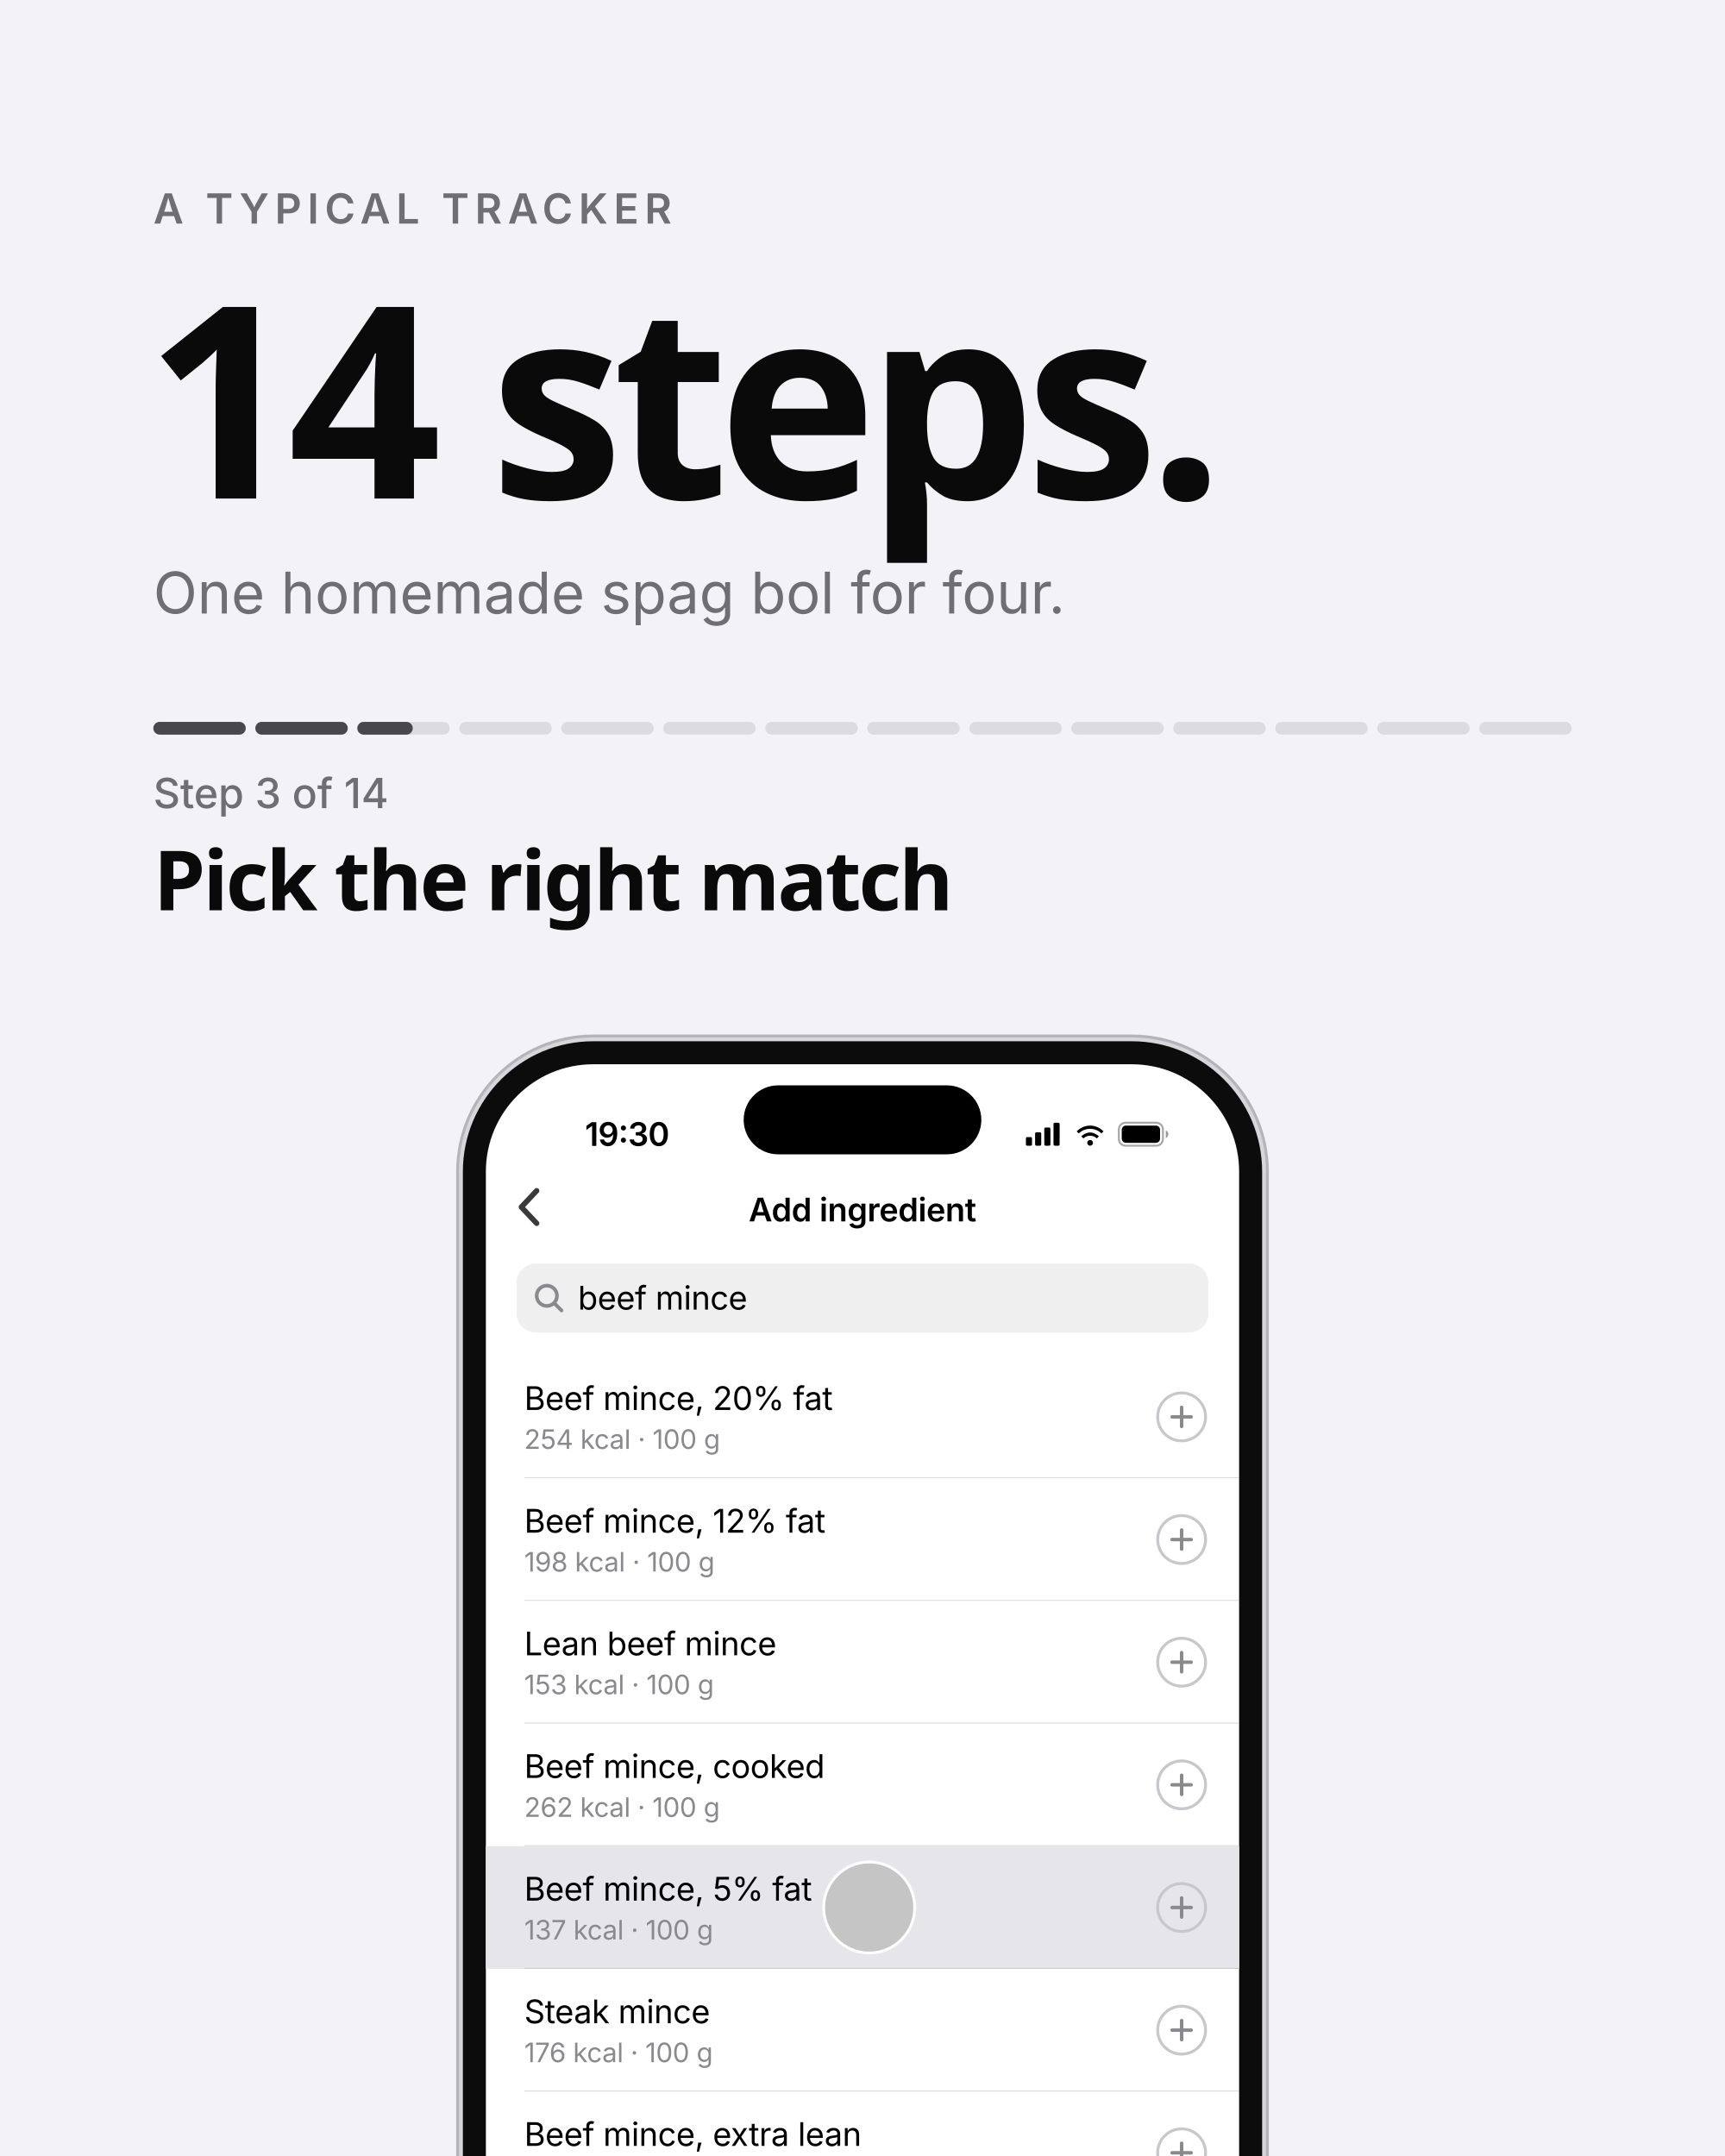
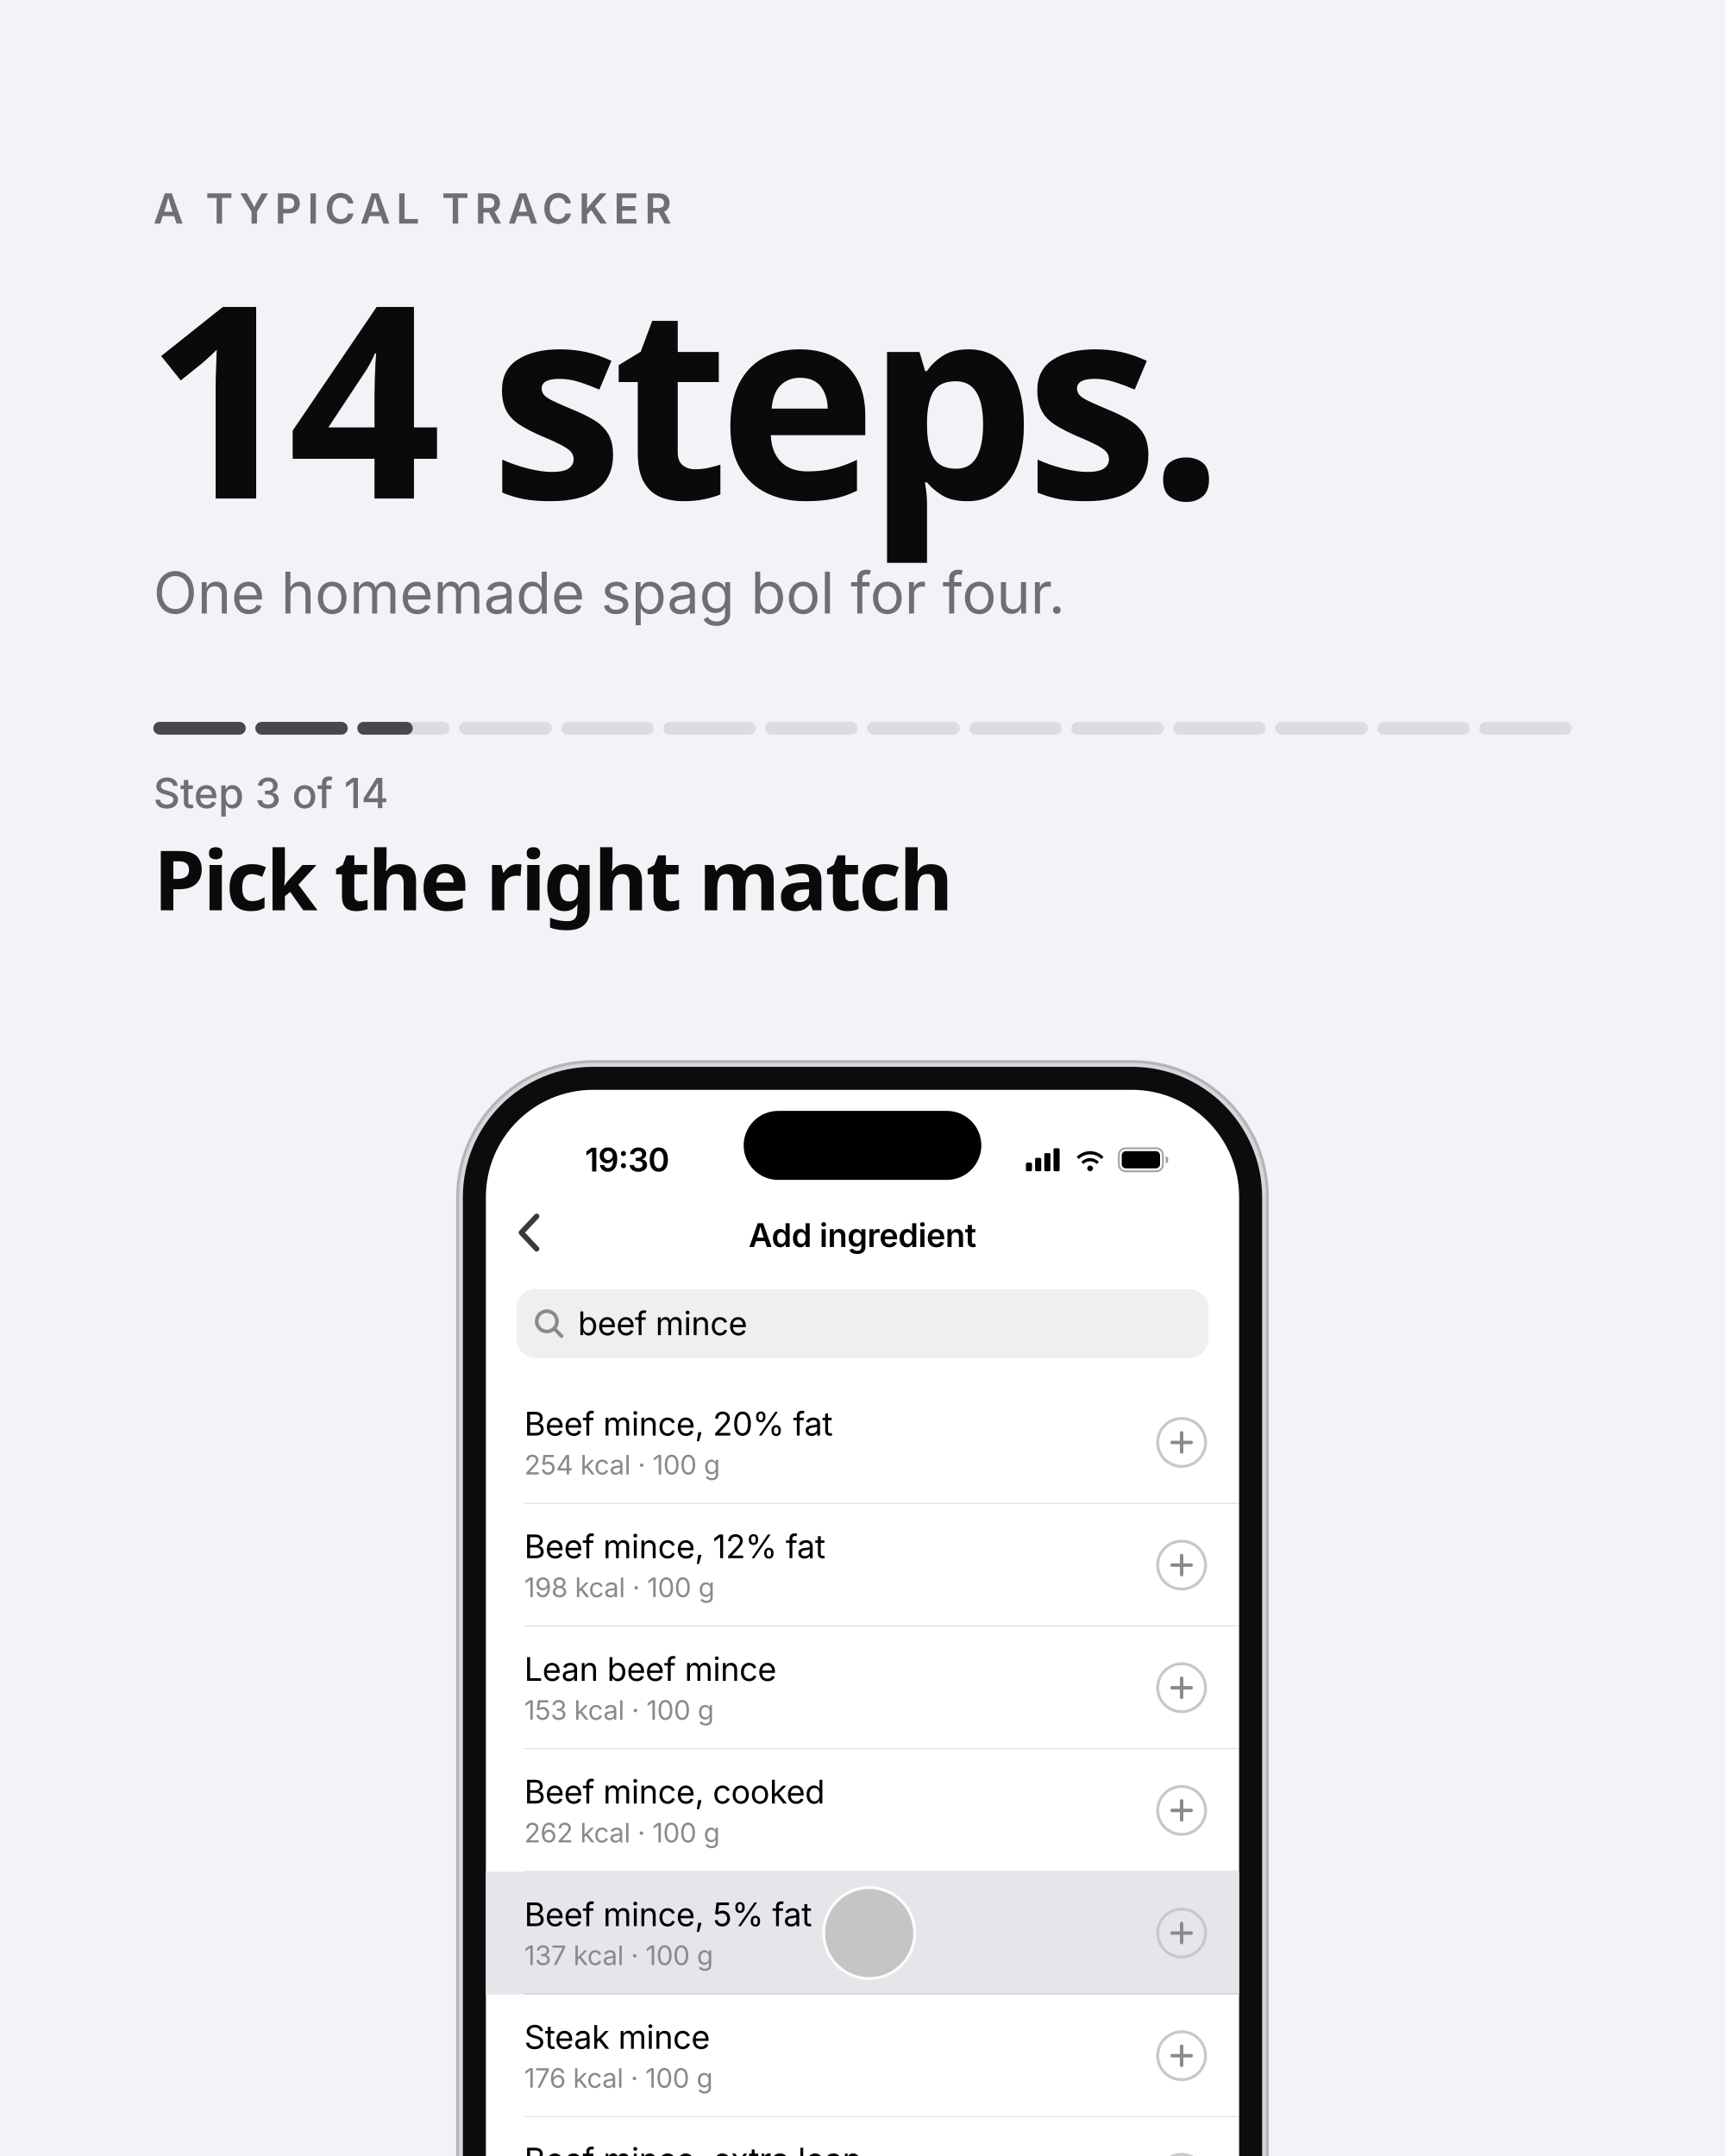
<svg xmlns="http://www.w3.org/2000/svg" width="1080" height="1350" viewBox="0 0 1080 1350" fill="none">
  <defs>
    <clipPath id="typical-phone-screen-clip">
      <rect x="12" y="12" width="393" height="852" rx="56" fill="#fff" />
    </clipPath>
    <clipPath id="slide-clip">
      <rect width="1080" height="1350" fill="#fff" />
    </clipPath>
  </defs>
  <rect id="background" width="1080" height="1350" fill="#f2f2f7" />
  <g id="slide-content" clip-path="url(#slide-clip)">
    <text id="eyebrow" fill="#6e6e73" font-family="Inter" font-size="26" font-weight="600" letter-spacing="0.14em" xml:space="preserve">
      <tspan x="96" y="140">A TYPICAL TRACKER</tspan>
    </text>
    <text id="headline" fill="#0a0a0a" font-family="Inter Tight" font-size="168" font-weight="600" letter-spacing="-0.04em" xml:space="preserve">
      <tspan x="91" y="312.14">14 steps.</tspan>
    </text>
    <text id="body" fill="#6e6e73" font-family="Inter" font-size="36" font-weight="400" xml:space="preserve">
      <tspan x="96" y="384.14">One homemade spag bol for four.</tspan>
    </text>
    <g id="steps">
      <g id="progress">
        <rect x="96" y="452" width="57.86" height="8" rx="4" fill="#0a0a0a" fill-opacity="0.1" />
        <rect x="96" y="452" width="57.86" height="8" rx="4" fill="#0a0a0a" fill-opacity="0.7" />
        <rect x="159.86" y="452" width="57.86" height="8" rx="4" fill="#0a0a0a" fill-opacity="0.1" />
        <rect x="159.86" y="452" width="57.86" height="8" rx="4" fill="#0a0a0a" fill-opacity="0.7" />
        <rect x="223.71" y="452" width="57.86" height="8" rx="4" fill="#0a0a0a" fill-opacity="0.1" />
        <rect x="223.71" y="452" width="34.71" height="8" rx="4" fill="#0a0a0a" fill-opacity="0.7" />
        <rect x="287.57" y="452" width="57.86" height="8" rx="4" fill="#0a0a0a" fill-opacity="0.1" />
        <rect x="351.43" y="452" width="57.86" height="8" rx="4" fill="#0a0a0a" fill-opacity="0.1" />
        <rect x="415.29" y="452" width="57.86" height="8" rx="4" fill="#0a0a0a" fill-opacity="0.1" />
        <rect x="479.14" y="452" width="57.86" height="8" rx="4" fill="#0a0a0a" fill-opacity="0.1" />
        <rect x="543" y="452" width="57.86" height="8" rx="4" fill="#0a0a0a" fill-opacity="0.1" />
        <rect x="606.86" y="452" width="57.86" height="8" rx="4" fill="#0a0a0a" fill-opacity="0.1" />
        <rect x="670.71" y="452" width="57.86" height="8" rx="4" fill="#0a0a0a" fill-opacity="0.1" />
        <rect x="734.57" y="452" width="57.86" height="8" rx="4" fill="#0a0a0a" fill-opacity="0.1" />
        <rect x="798.43" y="452" width="57.86" height="8" rx="4" fill="#0a0a0a" fill-opacity="0.1" />
        <rect x="862.29" y="452" width="57.86" height="8" rx="4" fill="#0a0a0a" fill-opacity="0.1" />
        <rect x="926.14" y="452" width="57.86" height="8" rx="4" fill="#0a0a0a" fill-opacity="0.1" />
      </g>
      <text id="status" fill="#6e6e73" font-family="Inter" font-size="26" font-weight="500" xml:space="preserve">
        <tspan x="96" y="506">Step 3 of 14</tspan>
      </text>
      <text id="caption" fill="#0a0a0a" font-family="Inter Tight" font-size="52" font-weight="600" letter-spacing="-0.03em" xml:space="preserve">
        <tspan x="96" y="570">Pick the right match</tspan>
      </text>
    </g>
-     <g id="typical-phone" transform="translate(289.8 652) scale(1.2)">
+     <g id="typical-phone" transform="translate(289.8 668) scale(1.2)">
      <rect id="typical-phone-bezel-outer" x="-3.5" y="-3.5" width="424" height="883" rx="71.5" fill="#b4b4ba" />
      <rect id="typical-phone-bezel" x="-2" y="-2" width="421" height="880" rx="70" fill="#d6d6db" />
      <rect id="typical-phone-body" width="417" height="876" rx="68" fill="#0c0c0d" />
      <g clip-path="url(#typical-phone-screen-clip)">
        <g transform="translate(12 12)">
          <g id="typical-phone-search-screen">
            <rect x="0" y="0" width="393" height="852" fill="#fff" />
            <path d="M26.5 66L18.5 74.5l8 8.5" stroke="#3a3a3c" stroke-width="2.8" stroke-linecap="round" stroke-linejoin="round" fill="none" />
            <text id="typical-phone-title" fill="#000" font-family="Inter" font-size="17" font-weight="600" letter-spacing="-0.01em" xml:space="preserve">
              <tspan x="137.09" y="82">Add ingredient</tspan>
            </text>
            <g id="typical-phone-search">
              <rect x="16" y="104" width="361" height="36" rx="10" fill="#767680" fill-opacity="0.12" />
              <g transform="translate(25 114)" stroke="#8a8a8e" stroke-width="1.9" fill="none">
                <circle cx="6.8" cy="6.8" r="5.3" />
                <path d="M10.8 10.8l3.7 3.7" stroke-linecap="round" />
              </g>
              <text fill="#000" font-family="Inter" font-size="17" font-weight="400" letter-spacing="-0.01em" xml:space="preserve">
                <tspan x="48" y="128">beef mince</tspan>
              </text>
            </g>
            <g id="typical-phone-results">
              <text fill="#000" font-family="Inter" font-size="17" font-weight="400" letter-spacing="-0.01em" xml:space="preserve">
                <tspan x="20" y="180.4">Beef mince, 20% fat</tspan>
              </text>
              <text fill="#8a8a8e" font-family="Inter" font-size="14" font-weight="400" letter-spacing="-0.01em" xml:space="preserve">
                <tspan x="20" y="200.7">254 kcal · 100 g</tspan>
              </text>
              <circle cx="363" cy="184" r="12.5" stroke="#c7c7cc" stroke-width="1.5" fill="none" />
              <path d="M363 179v10M358 184h10" stroke="#8a8a8e" stroke-width="1.8" stroke-linecap="round" />
              <rect x="20" y="215.5" width="373" height="0.5" fill="#3c3c43" fill-opacity="0.18" />
              <text fill="#000" font-family="Inter" font-size="17" font-weight="400" letter-spacing="-0.01em" xml:space="preserve">
                <tspan x="20" y="244.4">Beef mince, 12% fat</tspan>
              </text>
              <text fill="#8a8a8e" font-family="Inter" font-size="14" font-weight="400" letter-spacing="-0.01em" xml:space="preserve">
                <tspan x="20" y="264.7">198 kcal · 100 g</tspan>
              </text>
              <circle cx="363" cy="248" r="12.5" stroke="#c7c7cc" stroke-width="1.5" fill="none" />
              <path d="M363 243v10M358 248h10" stroke="#8a8a8e" stroke-width="1.8" stroke-linecap="round" />
              <rect x="20" y="279.5" width="373" height="0.5" fill="#3c3c43" fill-opacity="0.18" />
              <text fill="#000" font-family="Inter" font-size="17" font-weight="400" letter-spacing="-0.01em" xml:space="preserve">
                <tspan x="20" y="308.4">Lean beef mince</tspan>
              </text>
              <text fill="#8a8a8e" font-family="Inter" font-size="14" font-weight="400" letter-spacing="-0.01em" xml:space="preserve">
                <tspan x="20" y="328.7">153 kcal · 100 g</tspan>
              </text>
              <circle cx="363" cy="312" r="12.5" stroke="#c7c7cc" stroke-width="1.5" fill="none" />
              <path d="M363 307v10M358 312h10" stroke="#8a8a8e" stroke-width="1.8" stroke-linecap="round" />
              <rect x="20" y="343.5" width="373" height="0.5" fill="#3c3c43" fill-opacity="0.18" />
              <text fill="#000" font-family="Inter" font-size="17" font-weight="400" letter-spacing="-0.01em" xml:space="preserve">
                <tspan x="20" y="372.4">Beef mince, cooked</tspan>
              </text>
              <text fill="#8a8a8e" font-family="Inter" font-size="14" font-weight="400" letter-spacing="-0.01em" xml:space="preserve">
                <tspan x="20" y="392.7">262 kcal · 100 g</tspan>
              </text>
              <circle cx="363" cy="376" r="12.5" stroke="#c7c7cc" stroke-width="1.5" fill="none" />
              <path d="M363 371v10M358 376h10" stroke="#8a8a8e" stroke-width="1.8" stroke-linecap="round" />
              <rect x="20" y="407.5" width="373" height="0.5" fill="#3c3c43" fill-opacity="0.18" />
              <rect x="0" y="408" width="393" height="64" fill="#e5e5ea" />
              <text fill="#000" font-family="Inter" font-size="17" font-weight="400" letter-spacing="-0.01em" xml:space="preserve">
                <tspan x="20" y="436.4">Beef mince, 5% fat</tspan>
              </text>
              <text fill="#8a8a8e" font-family="Inter" font-size="14" font-weight="400" letter-spacing="-0.01em" xml:space="preserve">
                <tspan x="20" y="456.7">137 kcal · 100 g</tspan>
              </text>
              <circle cx="363" cy="440" r="12.5" stroke="#c7c7cc" stroke-width="1.5" fill="none" />
              <path d="M363 435v10M358 440h10" stroke="#8a8a8e" stroke-width="1.8" stroke-linecap="round" />
              <rect x="20" y="471.5" width="373" height="0.5" fill="#3c3c43" fill-opacity="0.18" />
              <text fill="#000" font-family="Inter" font-size="17" font-weight="400" letter-spacing="-0.01em" xml:space="preserve">
                <tspan x="20" y="500.4">Steak mince</tspan>
              </text>
              <text fill="#8a8a8e" font-family="Inter" font-size="14" font-weight="400" letter-spacing="-0.01em" xml:space="preserve">
                <tspan x="20" y="520.7">176 kcal · 100 g</tspan>
              </text>
              <circle cx="363" cy="504" r="12.5" stroke="#c7c7cc" stroke-width="1.5" fill="none" />
              <path d="M363 499v10M358 504h10" stroke="#8a8a8e" stroke-width="1.8" stroke-linecap="round" />
              <rect x="20" y="535.5" width="373" height="0.5" fill="#3c3c43" fill-opacity="0.18" />
              <text fill="#000" font-family="Inter" font-size="17" font-weight="400" letter-spacing="-0.01em" xml:space="preserve">
                <tspan x="20" y="564.4">Beef mince, extra lean</tspan>
              </text>
              <text fill="#8a8a8e" font-family="Inter" font-size="14" font-weight="400" letter-spacing="-0.01em" xml:space="preserve">
                <tspan x="20" y="584.7">124 kcal · 100 g</tspan>
              </text>
              <circle cx="363" cy="568" r="12.5" stroke="#c7c7cc" stroke-width="1.5" fill="none" />
              <path d="M363 563v10M358 568h10" stroke="#8a8a8e" stroke-width="1.8" stroke-linecap="round" />
              <rect x="20" y="599.5" width="373" height="0.5" fill="#3c3c43" fill-opacity="0.18" />
              <text fill="#000" font-family="Inter" font-size="17" font-weight="400" letter-spacing="-0.01em" xml:space="preserve">
                <tspan x="20" y="628.4">Minced beef, frozen</tspan>
              </text>
              <text fill="#8a8a8e" font-family="Inter" font-size="14" font-weight="400" letter-spacing="-0.01em" xml:space="preserve">
                <tspan x="20" y="648.7">226 kcal · 100 g</tspan>
              </text>
              <circle cx="363" cy="632" r="12.5" stroke="#c7c7cc" stroke-width="1.5" fill="none" />
              <path d="M363 627v10M358 632h10" stroke="#8a8a8e" stroke-width="1.8" stroke-linecap="round" />
              <rect x="20" y="663.5" width="373" height="0.5" fill="#3c3c43" fill-opacity="0.18" />
              <text fill="#000" font-family="Inter" font-size="17" font-weight="400" letter-spacing="-0.01em" xml:space="preserve">
                <tspan x="20" y="692.4">Beef mince, 15% fat</tspan>
              </text>
              <text fill="#8a8a8e" font-family="Inter" font-size="14" font-weight="400" letter-spacing="-0.01em" xml:space="preserve">
                <tspan x="20" y="712.7">221 kcal · 100 g</tspan>
              </text>
              <circle cx="363" cy="696" r="12.5" stroke="#c7c7cc" stroke-width="1.5" fill="none" />
              <path d="M363 691v10M358 696h10" stroke="#8a8a8e" stroke-width="1.8" stroke-linecap="round" />
              <rect x="20" y="727.5" width="373" height="0.5" fill="#3c3c43" fill-opacity="0.18" />
              <text fill="#000" font-family="Inter" font-size="17" font-weight="400" letter-spacing="-0.01em" xml:space="preserve">
                <tspan x="20" y="756.4">Organic beef mince</tspan>
              </text>
              <text fill="#8a8a8e" font-family="Inter" font-size="14" font-weight="400" letter-spacing="-0.01em" xml:space="preserve">
                <tspan x="20" y="776.7">205 kcal · 100 g</tspan>
              </text>
              <circle cx="363" cy="760" r="12.5" stroke="#c7c7cc" stroke-width="1.5" fill="none" />
              <path d="M363 755v10M358 760h10" stroke="#8a8a8e" stroke-width="1.8" stroke-linecap="round" />
              <rect x="20" y="791.5" width="373" height="0.5" fill="#3c3c43" fill-opacity="0.18" />
            </g>
            <g id="typical-phone-touch">
              <circle cx="200" cy="440" r="24.5" fill="#fff" fill-opacity="0.9" />
              <circle cx="200" cy="440" r="23" fill="#000" fill-opacity="0.22" />
            </g>
          </g>
          <g id="typical-phone-status-bar" fill="#000">
            <text fill="#000" font-family="Inter" font-size="17" font-weight="600" letter-spacing="-0.02em" xml:space="preserve">
              <tspan x="51.67" y="42.6">19:30</tspan>
            </text>
            <g transform="translate(281.75 30.5)">
              <rect y="7.5" width="3.2" height="4.5" rx="0.7" />
              <rect x="4.8" y="5" width="3.2" height="7" rx="0.7" />
              <rect x="9.6" y="2.5" width="3.2" height="9.5" rx="0.7" />
              <rect x="14.4" width="3.2" height="12" rx="0.7" />
            </g>
            <g transform="translate(306.75 30.5)">
              <path d="M8.5 3.2c2.3 0 4.4.9 5.9 2.4l1.1-1.1C13.7 2.7 11.2 1.5 8.5 1.5S3.3 2.7 1.5 4.5l1.1 1.1C4.1 4.1 6.2 3.2 8.5 3.2z" />
              <path d="M8.5 6.8c1.4 0 2.6.5 3.5 1.4l1.1-1.1c-1.3-1.2-2.9-2-4.6-2s-3.3.8-4.6 2L5 8.2c.9-.9 2.1-1.4 3.5-1.4z" />
              <circle cx="8.5" cy="10.5" r="1.5" />
            </g>
            <g transform="translate(329.75 30)">
              <rect x="0.5" y="0.5" width="23" height="12" rx="3.5" fill="none" stroke="#000" stroke-opacity="0.35" />
              <rect x="2" y="2" width="20" height="9" rx="2.2" />
              <path d="M25 4.5v4c.8-.3 1.3-1.1 1.3-2s-.5-1.7-1.3-2z" fill-opacity="0.4" />
            </g>
          </g>
          <rect id="typical-phone-island" x="134.5" y="11" width="124" height="36" rx="18" fill="#000" />
          <rect id="typical-phone-home-indicator" x="127.5" y="839" width="138" height="5" rx="2.5" fill="#000" />
        </g>
      </g>
    </g>
  </g>
</svg>
